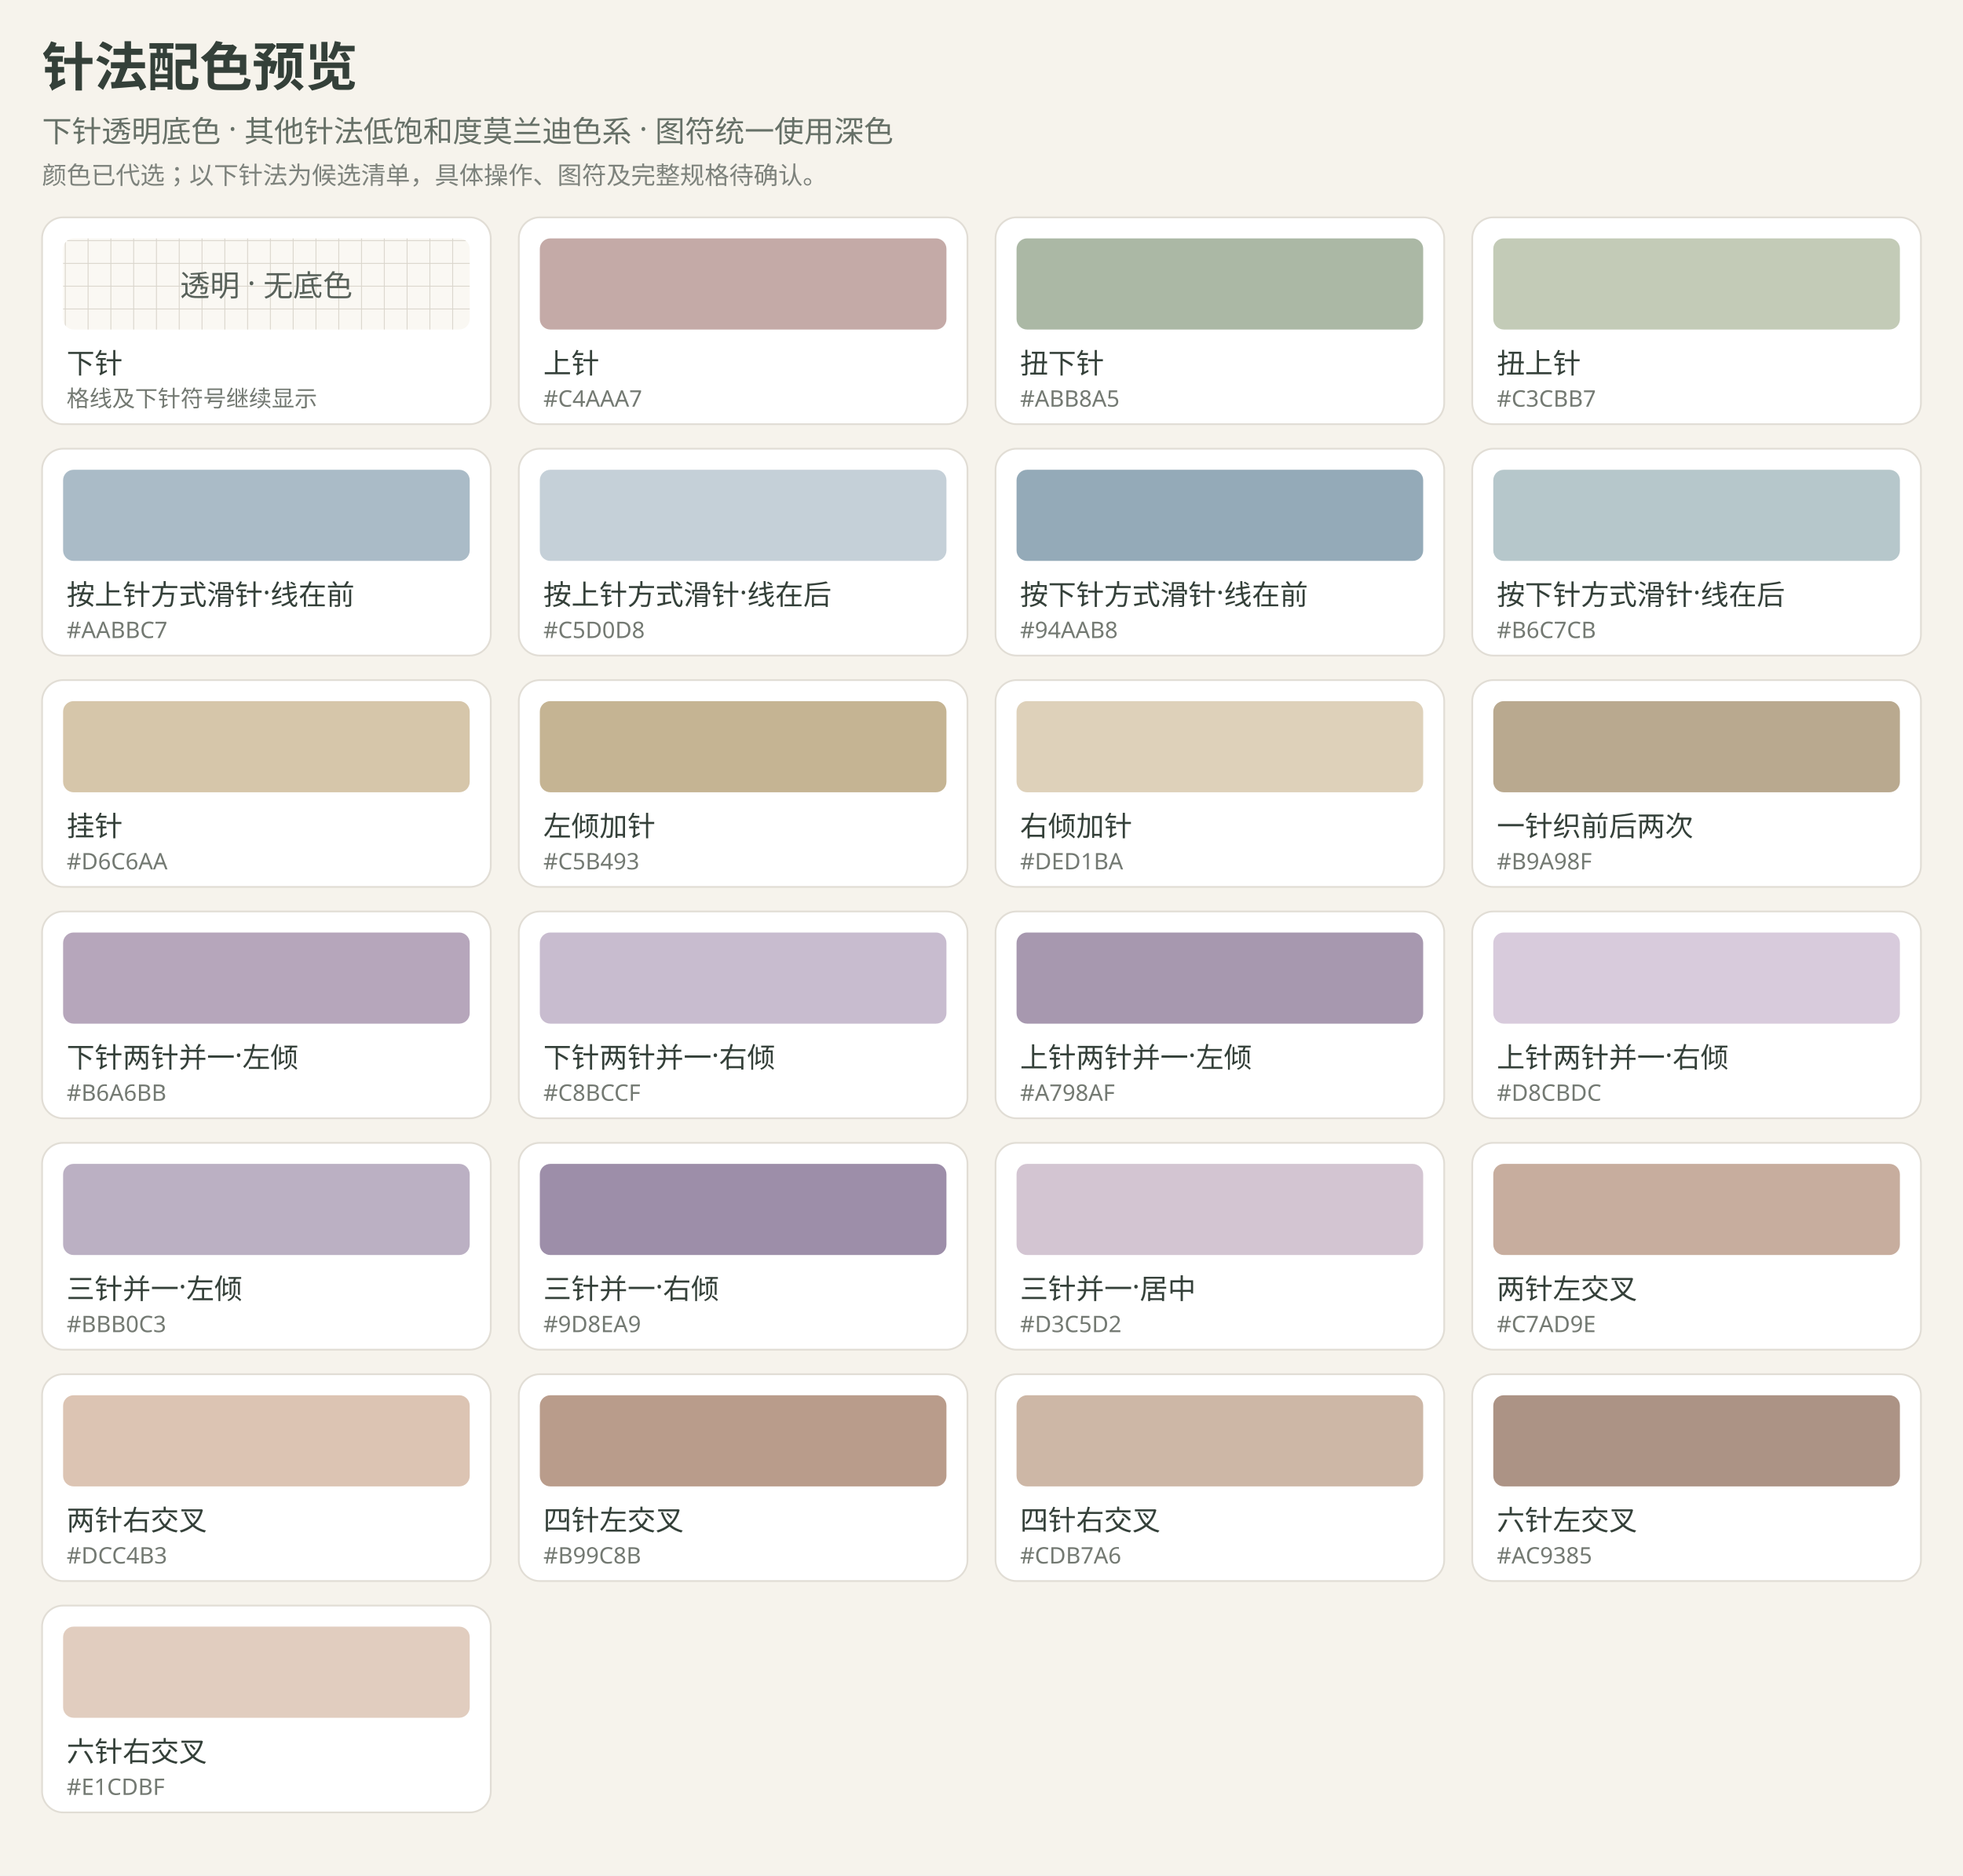
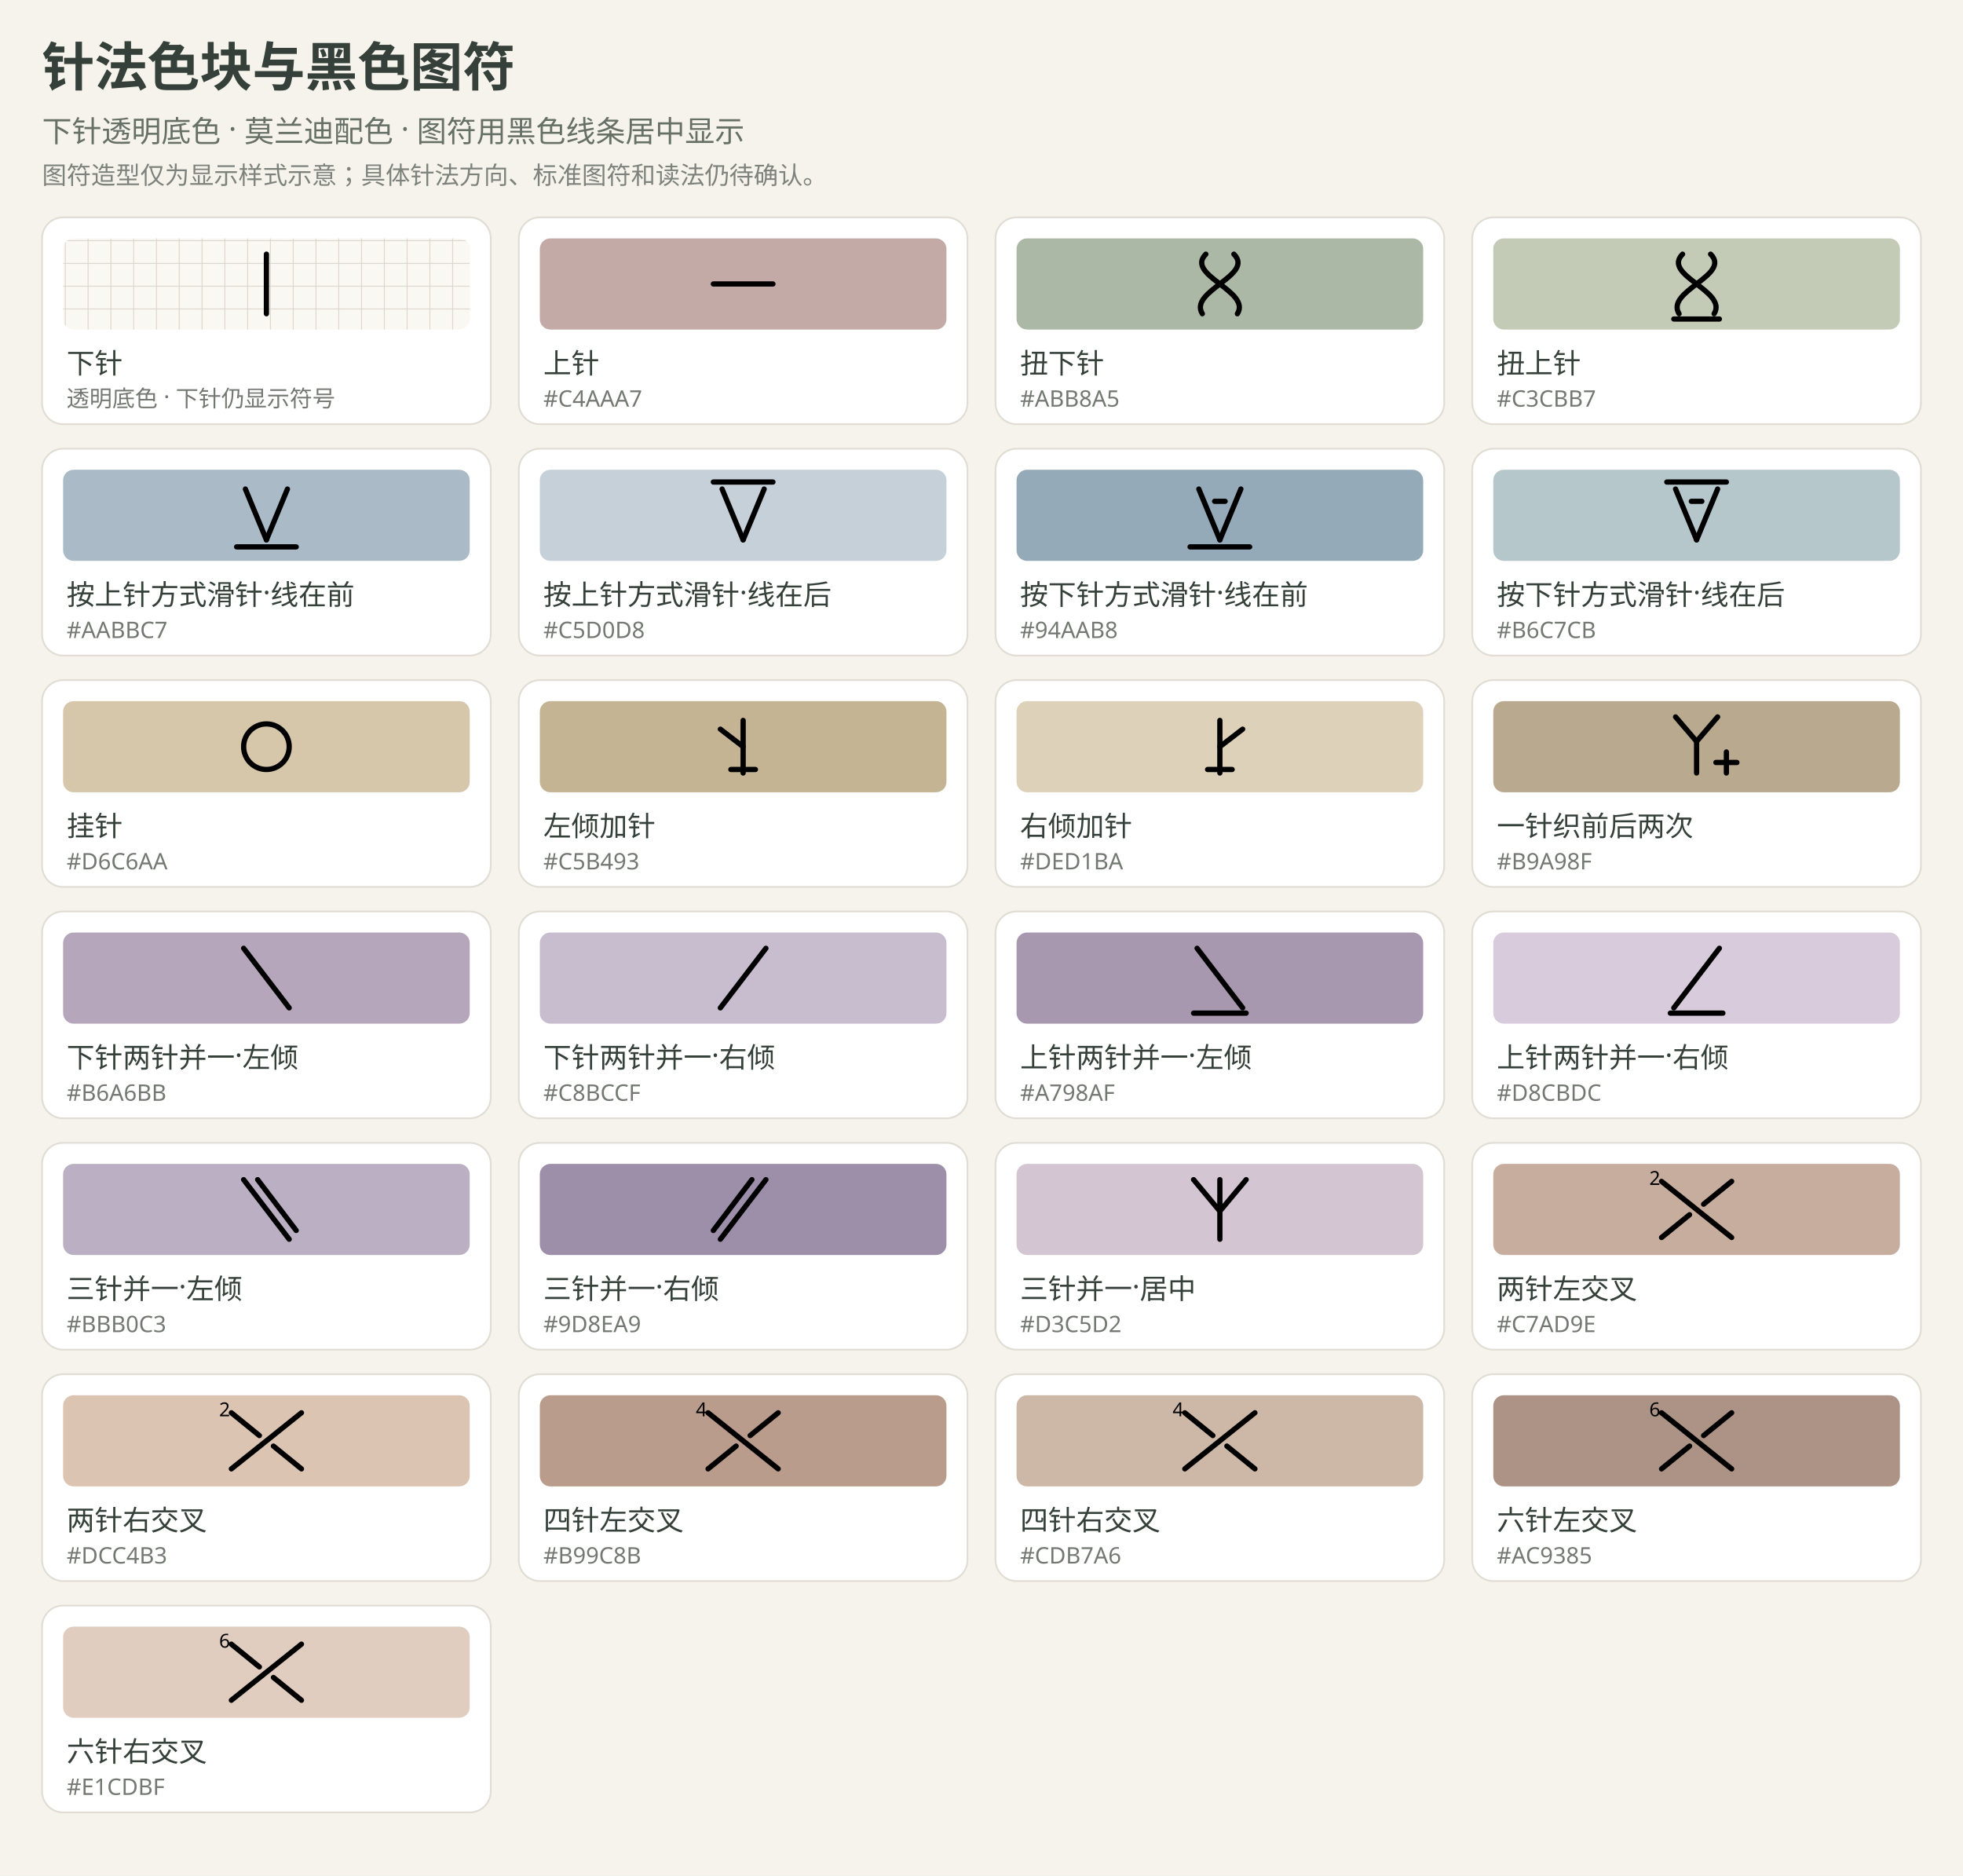
<svg xmlns="http://www.w3.org/2000/svg" width="1120" height="1070" viewBox="0 0 1120 1070">
  <defs>
    <pattern id="grid" width="13" height="13" patternUnits="userSpaceOnUse">
      <rect width="13" height="13" fill="#FAF8F3" />
      <path d="M13 0H0V13" fill="none" stroke="#DAD6CD" stroke-width="1" />
    </pattern>
  </defs>
  <rect width="1120" height="1070" fill="#F6F3EC" />
  <g font-family="Microsoft YaHei, PingFang SC, sans-serif">
-     <text x="24" y="49" font-size="30" font-weight="700" fill="#344039">针法配色预览</text>
-     <text x="24" y="81" font-size="17" fill="#667067">下针透明底色 · 其他针法低饱和度莫兰迪色系 · 图符统一使用深色</text>
-     <text x="24" y="105" font-size="14" fill="#7D827C">颜色已代选；以下针法为候选清单，具体操作、图符及完整规格待确认。</text>
-     <g transform="translate(24 124)">
+     <text x="24" y="49" font-size="30" font-weight="700" fill="#344039">针法色块与黑色图符</text>
+     <text x="24" y="81" font-size="17" fill="#667067">下针透明底色 · 莫兰迪配色 · 图符用黑色线条居中显示</text>
+     <text x="24" y="105" font-size="14" fill="#7D827C">图符造型仅为显示样式示意；具体针法方向、标准图符和读法仍待确认。</text>
+     <g class="palette-card" transform="translate(24 124)">
      <rect width="256" height="118" rx="12" fill="#FFFFFF" stroke="#E1DDD5" />
      <rect x="12" y="12" width="232" height="52" rx="6" fill="url(#grid)" />
-       <text x="128" y="45" text-anchor="middle" font-size="17" fill="#58615A">透明 · 无底色</text>
+       <g class="stitch-symbol" transform="translate(128 38)" stroke="#000000" fill="none" stroke-width="3" stroke-linecap="round" stroke-linejoin="round">
+         <line x1="0" y1="-17" x2="0" y2="17" />
+       </g>
      <text x="14" y="89" font-size="16" fill="#344039">下针</text>
-       <text x="14" y="108" font-size="13" fill="#737972">格线及下针符号继续显示</text>
-     </g>
-     <g transform="translate(296 124)">
+       <text x="14" y="108" font-size="13" fill="#737972">透明底色 · 下针仍显示符号</text>
+     </g>
+     <g class="palette-card" transform="translate(296 124)">
      <rect width="256" height="118" rx="12" fill="#FFFFFF" stroke="#E1DDD5" />
      <rect x="12" y="12" width="232" height="52" rx="6" fill="#C4AAA7" />
+       <g class="stitch-symbol" transform="translate(128 38)" stroke="#000000" fill="none" stroke-width="3" stroke-linecap="round" stroke-linejoin="round">
+         <line x1="-17" y1="0" x2="17" y2="0" />
+       </g>
      <text x="14" y="89" font-size="16" fill="#344039">上针</text>
      <text x="14" y="108" font-size="13" fill="#737972">#C4AAA7</text>
    </g>
-     <g transform="translate(568 124)">
+     <g class="palette-card" transform="translate(568 124)">
      <rect width="256" height="118" rx="12" fill="#FFFFFF" stroke="#E1DDD5" />
      <rect x="12" y="12" width="232" height="52" rx="6" fill="#ABB8A5" />
+       <g class="stitch-symbol" transform="translate(128 38)" stroke="#000000" fill="none" stroke-width="3" stroke-linecap="round" stroke-linejoin="round">
+         <path d="M-8 -17C-20 -5 18 4 10 17" />
+         <path d="M8 -17C20 -5 -18 4 -10 17" />
+       </g>
      <text x="14" y="89" font-size="16" fill="#344039">扭下针</text>
      <text x="14" y="108" font-size="13" fill="#737972">#ABB8A5</text>
    </g>
-     <g transform="translate(840 124)">
+     <g class="palette-card" transform="translate(840 124)">
      <rect width="256" height="118" rx="12" fill="#FFFFFF" stroke="#E1DDD5" />
      <rect x="12" y="12" width="232" height="52" rx="6" fill="#C3CBB7" />
+       <g class="stitch-symbol" transform="translate(128 38)" stroke="#000000" fill="none" stroke-width="3" stroke-linecap="round" stroke-linejoin="round">
+         <path d="M-8 -17C-20 -5 18 4 10 17" />
+         <path d="M8 -17C20 -5 -18 4 -10 17" />
+         <line x1="-13" y1="20" x2="13" y2="20" />
+       </g>
      <text x="14" y="89" font-size="16" fill="#344039">扭上针</text>
      <text x="14" y="108" font-size="13" fill="#737972">#C3CBB7</text>
    </g>
-     <g transform="translate(24 256)">
+     <g class="palette-card" transform="translate(24 256)">
      <rect width="256" height="118" rx="12" fill="#FFFFFF" stroke="#E1DDD5" />
      <rect x="12" y="12" width="232" height="52" rx="6" fill="#AABBC7" />
+       <g class="stitch-symbol" transform="translate(128 38)" stroke="#000000" fill="none" stroke-width="3" stroke-linecap="round" stroke-linejoin="round">
+         <line x1="-12" y1="-15" x2="0" y2="14" />
+         <line x1="0" y1="14" x2="12" y2="-15" />
+         <line x1="-17" y1="18" x2="17" y2="18" />
+       </g>
      <text x="14" y="89" font-size="16" fill="#344039">按上针方式滑针·线在前</text>
      <text x="14" y="108" font-size="13" fill="#737972">#AABBC7</text>
    </g>
-     <g transform="translate(296 256)">
+     <g class="palette-card" transform="translate(296 256)">
      <rect width="256" height="118" rx="12" fill="#FFFFFF" stroke="#E1DDD5" />
      <rect x="12" y="12" width="232" height="52" rx="6" fill="#C5D0D8" />
+       <g class="stitch-symbol" transform="translate(128 38)" stroke="#000000" fill="none" stroke-width="3" stroke-linecap="round" stroke-linejoin="round">
+         <line x1="-12" y1="-15" x2="0" y2="14" />
+         <line x1="0" y1="14" x2="12" y2="-15" />
+         <line x1="-17" y1="-19" x2="17" y2="-19" />
+       </g>
      <text x="14" y="89" font-size="16" fill="#344039">按上针方式滑针·线在后</text>
      <text x="14" y="108" font-size="13" fill="#737972">#C5D0D8</text>
    </g>
-     <g transform="translate(568 256)">
+     <g class="palette-card" transform="translate(568 256)">
      <rect width="256" height="118" rx="12" fill="#FFFFFF" stroke="#E1DDD5" />
      <rect x="12" y="12" width="232" height="52" rx="6" fill="#94AAB8" />
+       <g class="stitch-symbol" transform="translate(128 38)" stroke="#000000" fill="none" stroke-width="3" stroke-linecap="round" stroke-linejoin="round">
+         <line x1="-12" y1="-15" x2="0" y2="14" />
+         <line x1="0" y1="14" x2="12" y2="-15" />
+         <line x1="-17" y1="18" x2="17" y2="18" />
+         <line x1="-3" y1="-8" x2="3" y2="-8" />
+       </g>
      <text x="14" y="89" font-size="16" fill="#344039">按下针方式滑针·线在前</text>
      <text x="14" y="108" font-size="13" fill="#737972">#94AAB8</text>
    </g>
-     <g transform="translate(840 256)">
+     <g class="palette-card" transform="translate(840 256)">
      <rect width="256" height="118" rx="12" fill="#FFFFFF" stroke="#E1DDD5" />
      <rect x="12" y="12" width="232" height="52" rx="6" fill="#B6C7CB" />
+       <g class="stitch-symbol" transform="translate(128 38)" stroke="#000000" fill="none" stroke-width="3" stroke-linecap="round" stroke-linejoin="round">
+         <line x1="-12" y1="-15" x2="0" y2="14" />
+         <line x1="0" y1="14" x2="12" y2="-15" />
+         <line x1="-17" y1="-19" x2="17" y2="-19" />
+         <line x1="-3" y1="-8" x2="3" y2="-8" />
+       </g>
      <text x="14" y="89" font-size="16" fill="#344039">按下针方式滑针·线在后</text>
      <text x="14" y="108" font-size="13" fill="#737972">#B6C7CB</text>
    </g>
-     <g transform="translate(24 388)">
+     <g class="palette-card" transform="translate(24 388)">
      <rect width="256" height="118" rx="12" fill="#FFFFFF" stroke="#E1DDD5" />
      <rect x="12" y="12" width="232" height="52" rx="6" fill="#D6C6AA" />
+       <g class="stitch-symbol" transform="translate(128 38)" stroke="#000000" fill="none" stroke-width="3" stroke-linecap="round" stroke-linejoin="round">
+         <ellipse cx="0" cy="0" rx="13" ry="13" />
+       </g>
      <text x="14" y="89" font-size="16" fill="#344039">挂针</text>
      <text x="14" y="108" font-size="13" fill="#737972">#D6C6AA</text>
    </g>
-     <g transform="translate(296 388)">
+     <g class="palette-card" transform="translate(296 388)">
      <rect width="256" height="118" rx="12" fill="#FFFFFF" stroke="#E1DDD5" />
      <rect x="12" y="12" width="232" height="52" rx="6" fill="#C5B493" />
+       <g class="stitch-symbol" transform="translate(128 38)" stroke="#000000" fill="none" stroke-width="3" stroke-linecap="round" stroke-linejoin="round">
+         <line x1="0" y1="-15" x2="0" y2="15" />
+         <line x1="0" y1="0" x2="-13" y2="-10" />
+         <line x1="-7" y1="13" x2="7" y2="13" />
+       </g>
      <text x="14" y="89" font-size="16" fill="#344039">左倾加针</text>
      <text x="14" y="108" font-size="13" fill="#737972">#C5B493</text>
    </g>
-     <g transform="translate(568 388)">
+     <g class="palette-card" transform="translate(568 388)">
      <rect width="256" height="118" rx="12" fill="#FFFFFF" stroke="#E1DDD5" />
      <rect x="12" y="12" width="232" height="52" rx="6" fill="#DED1BA" />
+       <g class="stitch-symbol" transform="translate(128 38)" stroke="#000000" fill="none" stroke-width="3" stroke-linecap="round" stroke-linejoin="round">
+         <line x1="0" y1="-15" x2="0" y2="15" />
+         <line x1="0" y1="0" x2="13" y2="-10" />
+         <line x1="-7" y1="13" x2="7" y2="13" />
+       </g>
      <text x="14" y="89" font-size="16" fill="#344039">右倾加针</text>
      <text x="14" y="108" font-size="13" fill="#737972">#DED1BA</text>
    </g>
-     <g transform="translate(840 388)">
+     <g class="palette-card" transform="translate(840 388)">
      <rect width="256" height="118" rx="12" fill="#FFFFFF" stroke="#E1DDD5" />
      <rect x="12" y="12" width="232" height="52" rx="6" fill="#B9A98F" />
+       <g class="stitch-symbol" transform="translate(128 38)" stroke="#000000" fill="none" stroke-width="3" stroke-linecap="round" stroke-linejoin="round">
+         <line x1="0" y1="15" x2="0" y2="-3" />
+         <line x1="0" y1="-3" x2="-12" y2="-17" />
+         <line x1="0" y1="-3" x2="12" y2="-17" />
+         <line x1="11" y1="9" x2="23" y2="9" />
+         <line x1="17" y1="3" x2="17" y2="15" />
+       </g>
      <text x="14" y="89" font-size="16" fill="#344039">一针织前后两次</text>
      <text x="14" y="108" font-size="13" fill="#737972">#B9A98F</text>
    </g>
-     <g transform="translate(24 520)">
+     <g class="palette-card" transform="translate(24 520)">
      <rect width="256" height="118" rx="12" fill="#FFFFFF" stroke="#E1DDD5" />
      <rect x="12" y="12" width="232" height="52" rx="6" fill="#B6A6BB" />
+       <g class="stitch-symbol" transform="translate(128 38) scale(-1 1)" stroke="#000000" fill="none" stroke-width="3" stroke-linecap="round" stroke-linejoin="round">
+         <line x1="13" y1="-17" x2="-13" y2="17" />
+       </g>
      <text x="14" y="89" font-size="16" fill="#344039">下针两针并一·左倾</text>
      <text x="14" y="108" font-size="13" fill="#737972">#B6A6BB</text>
    </g>
-     <g transform="translate(296 520)">
+     <g class="palette-card" transform="translate(296 520)">
      <rect width="256" height="118" rx="12" fill="#FFFFFF" stroke="#E1DDD5" />
      <rect x="12" y="12" width="232" height="52" rx="6" fill="#C8BCCF" />
+       <g class="stitch-symbol" transform="translate(128 38) scale(-1 1)" stroke="#000000" fill="none" stroke-width="3" stroke-linecap="round" stroke-linejoin="round">
+         <line x1="-13" y1="-17" x2="13" y2="17" />
+       </g>
      <text x="14" y="89" font-size="16" fill="#344039">下针两针并一·右倾</text>
      <text x="14" y="108" font-size="13" fill="#737972">#C8BCCF</text>
    </g>
-     <g transform="translate(568 520)">
+     <g class="palette-card" transform="translate(568 520)">
      <rect width="256" height="118" rx="12" fill="#FFFFFF" stroke="#E1DDD5" />
      <rect x="12" y="12" width="232" height="52" rx="6" fill="#A798AF" />
+       <g class="stitch-symbol" transform="translate(128 38) scale(-1 1)" stroke="#000000" fill="none" stroke-width="3" stroke-linecap="round" stroke-linejoin="round">
+         <line x1="13" y1="-17" x2="-13" y2="17" />
+         <line x1="-15" y1="20" x2="15" y2="20" />
+       </g>
      <text x="14" y="89" font-size="16" fill="#344039">上针两针并一·左倾</text>
      <text x="14" y="108" font-size="13" fill="#737972">#A798AF</text>
    </g>
-     <g transform="translate(840 520)">
+     <g class="palette-card" transform="translate(840 520)">
      <rect width="256" height="118" rx="12" fill="#FFFFFF" stroke="#E1DDD5" />
      <rect x="12" y="12" width="232" height="52" rx="6" fill="#D8CBDC" />
+       <g class="stitch-symbol" transform="translate(128 38) scale(-1 1)" stroke="#000000" fill="none" stroke-width="3" stroke-linecap="round" stroke-linejoin="round">
+         <line x1="-13" y1="-17" x2="13" y2="17" />
+         <line x1="-15" y1="20" x2="15" y2="20" />
+       </g>
      <text x="14" y="89" font-size="16" fill="#344039">上针两针并一·右倾</text>
      <text x="14" y="108" font-size="13" fill="#737972">#D8CBDC</text>
    </g>
-     <g transform="translate(24 652)">
+     <g class="palette-card" transform="translate(24 652)">
      <rect width="256" height="118" rx="12" fill="#FFFFFF" stroke="#E1DDD5" />
      <rect x="12" y="12" width="232" height="52" rx="6" fill="#BBB0C3" />
+       <g class="stitch-symbol" transform="translate(128 38) scale(-1 1)" stroke="#000000" fill="none" stroke-width="3" stroke-linecap="round" stroke-linejoin="round">
+         <line x1="13" y1="-17" x2="-13" y2="17" />
+         <line x1="5" y1="-17" x2="-17" y2="12" />
+       </g>
      <text x="14" y="89" font-size="16" fill="#344039">三针并一·左倾</text>
      <text x="14" y="108" font-size="13" fill="#737972">#BBB0C3</text>
    </g>
-     <g transform="translate(296 652)">
+     <g class="palette-card" transform="translate(296 652)">
      <rect width="256" height="118" rx="12" fill="#FFFFFF" stroke="#E1DDD5" />
      <rect x="12" y="12" width="232" height="52" rx="6" fill="#9D8EA9" />
+       <g class="stitch-symbol" transform="translate(128 38) scale(-1 1)" stroke="#000000" fill="none" stroke-width="3" stroke-linecap="round" stroke-linejoin="round">
+         <line x1="-13" y1="-17" x2="13" y2="17" />
+         <line x1="-5" y1="-17" x2="17" y2="12" />
+       </g>
      <text x="14" y="89" font-size="16" fill="#344039">三针并一·右倾</text>
      <text x="14" y="108" font-size="13" fill="#737972">#9D8EA9</text>
    </g>
-     <g transform="translate(568 652)">
+     <g class="palette-card" transform="translate(568 652)">
      <rect width="256" height="118" rx="12" fill="#FFFFFF" stroke="#E1DDD5" />
      <rect x="12" y="12" width="232" height="52" rx="6" fill="#D3C5D2" />
+       <g class="stitch-symbol" transform="translate(128 38)" stroke="#000000" fill="none" stroke-width="3" stroke-linecap="round" stroke-linejoin="round">
+         <line x1="-15" y1="-17" x2="0" y2="1" />
+         <line x1="15" y1="-17" x2="0" y2="1" />
+         <line x1="0" y1="-17" x2="0" y2="17" />
+       </g>
      <text x="14" y="89" font-size="16" fill="#344039">三针并一·居中</text>
      <text x="14" y="108" font-size="13" fill="#737972">#D3C5D2</text>
    </g>
-     <g transform="translate(840 652)">
+     <g class="palette-card" transform="translate(840 652)">
      <rect width="256" height="118" rx="12" fill="#FFFFFF" stroke="#E1DDD5" />
      <rect x="12" y="12" width="232" height="52" rx="6" fill="#C7AD9E" />
+       <g class="stitch-symbol" transform="translate(128 38)" stroke="#000000" fill="none" stroke-width="3" stroke-linecap="round" stroke-linejoin="round">
+         <line x1="-20" y1="-16" x2="20" y2="16" />
+         <line x1="20" y1="-16" x2="4" y2="-3" />
+         <line x1="-4" y1="3" x2="-20" y2="16" />
+         <text x="-27" y="-14" fill="#000000" stroke="none" font-size="11">2</text>
+       </g>
      <text x="14" y="89" font-size="16" fill="#344039">两针左交叉</text>
      <text x="14" y="108" font-size="13" fill="#737972">#C7AD9E</text>
    </g>
-     <g transform="translate(24 784)">
+     <g class="palette-card" transform="translate(24 784)">
      <rect width="256" height="118" rx="12" fill="#FFFFFF" stroke="#E1DDD5" />
      <rect x="12" y="12" width="232" height="52" rx="6" fill="#DCC4B3" />
+       <g class="stitch-symbol" transform="translate(128 38)" stroke="#000000" fill="none" stroke-width="3" stroke-linecap="round" stroke-linejoin="round">
+         <line x1="20" y1="-16" x2="-20" y2="16" />
+         <line x1="-20" y1="-16" x2="-4" y2="-3" />
+         <line x1="4" y1="3" x2="20" y2="16" />
+         <text x="-27" y="-14" fill="#000000" stroke="none" font-size="11">2</text>
+       </g>
      <text x="14" y="89" font-size="16" fill="#344039">两针右交叉</text>
      <text x="14" y="108" font-size="13" fill="#737972">#DCC4B3</text>
    </g>
-     <g transform="translate(296 784)">
+     <g class="palette-card" transform="translate(296 784)">
      <rect width="256" height="118" rx="12" fill="#FFFFFF" stroke="#E1DDD5" />
      <rect x="12" y="12" width="232" height="52" rx="6" fill="#B99C8B" />
+       <g class="stitch-symbol" transform="translate(128 38)" stroke="#000000" fill="none" stroke-width="3" stroke-linecap="round" stroke-linejoin="round">
+         <line x1="-20" y1="-16" x2="20" y2="16" />
+         <line x1="20" y1="-16" x2="4" y2="-3" />
+         <line x1="-4" y1="3" x2="-20" y2="16" />
+         <text x="-27" y="-14" fill="#000000" stroke="none" font-size="11">4</text>
+       </g>
      <text x="14" y="89" font-size="16" fill="#344039">四针左交叉</text>
      <text x="14" y="108" font-size="13" fill="#737972">#B99C8B</text>
    </g>
-     <g transform="translate(568 784)">
+     <g class="palette-card" transform="translate(568 784)">
      <rect width="256" height="118" rx="12" fill="#FFFFFF" stroke="#E1DDD5" />
      <rect x="12" y="12" width="232" height="52" rx="6" fill="#CDB7A6" />
+       <g class="stitch-symbol" transform="translate(128 38)" stroke="#000000" fill="none" stroke-width="3" stroke-linecap="round" stroke-linejoin="round">
+         <line x1="20" y1="-16" x2="-20" y2="16" />
+         <line x1="-20" y1="-16" x2="-4" y2="-3" />
+         <line x1="4" y1="3" x2="20" y2="16" />
+         <text x="-27" y="-14" fill="#000000" stroke="none" font-size="11">4</text>
+       </g>
      <text x="14" y="89" font-size="16" fill="#344039">四针右交叉</text>
      <text x="14" y="108" font-size="13" fill="#737972">#CDB7A6</text>
    </g>
-     <g transform="translate(840 784)">
+     <g class="palette-card" transform="translate(840 784)">
      <rect width="256" height="118" rx="12" fill="#FFFFFF" stroke="#E1DDD5" />
      <rect x="12" y="12" width="232" height="52" rx="6" fill="#AC9385" />
+       <g class="stitch-symbol" transform="translate(128 38)" stroke="#000000" fill="none" stroke-width="3" stroke-linecap="round" stroke-linejoin="round">
+         <line x1="-20" y1="-16" x2="20" y2="16" />
+         <line x1="20" y1="-16" x2="4" y2="-3" />
+         <line x1="-4" y1="3" x2="-20" y2="16" />
+         <text x="-27" y="-14" fill="#000000" stroke="none" font-size="11">6</text>
+       </g>
      <text x="14" y="89" font-size="16" fill="#344039">六针左交叉</text>
      <text x="14" y="108" font-size="13" fill="#737972">#AC9385</text>
    </g>
-     <g transform="translate(24 916)">
+     <g class="palette-card" transform="translate(24 916)">
      <rect width="256" height="118" rx="12" fill="#FFFFFF" stroke="#E1DDD5" />
      <rect x="12" y="12" width="232" height="52" rx="6" fill="#E1CDBF" />
+       <g class="stitch-symbol" transform="translate(128 38)" stroke="#000000" fill="none" stroke-width="3" stroke-linecap="round" stroke-linejoin="round">
+         <line x1="20" y1="-16" x2="-20" y2="16" />
+         <line x1="-20" y1="-16" x2="-4" y2="-3" />
+         <line x1="4" y1="3" x2="20" y2="16" />
+         <text x="-27" y="-14" fill="#000000" stroke="none" font-size="11">6</text>
+       </g>
      <text x="14" y="89" font-size="16" fill="#344039">六针右交叉</text>
      <text x="14" y="108" font-size="13" fill="#737972">#E1CDBF</text>
    </g>
  </g>
</svg>
